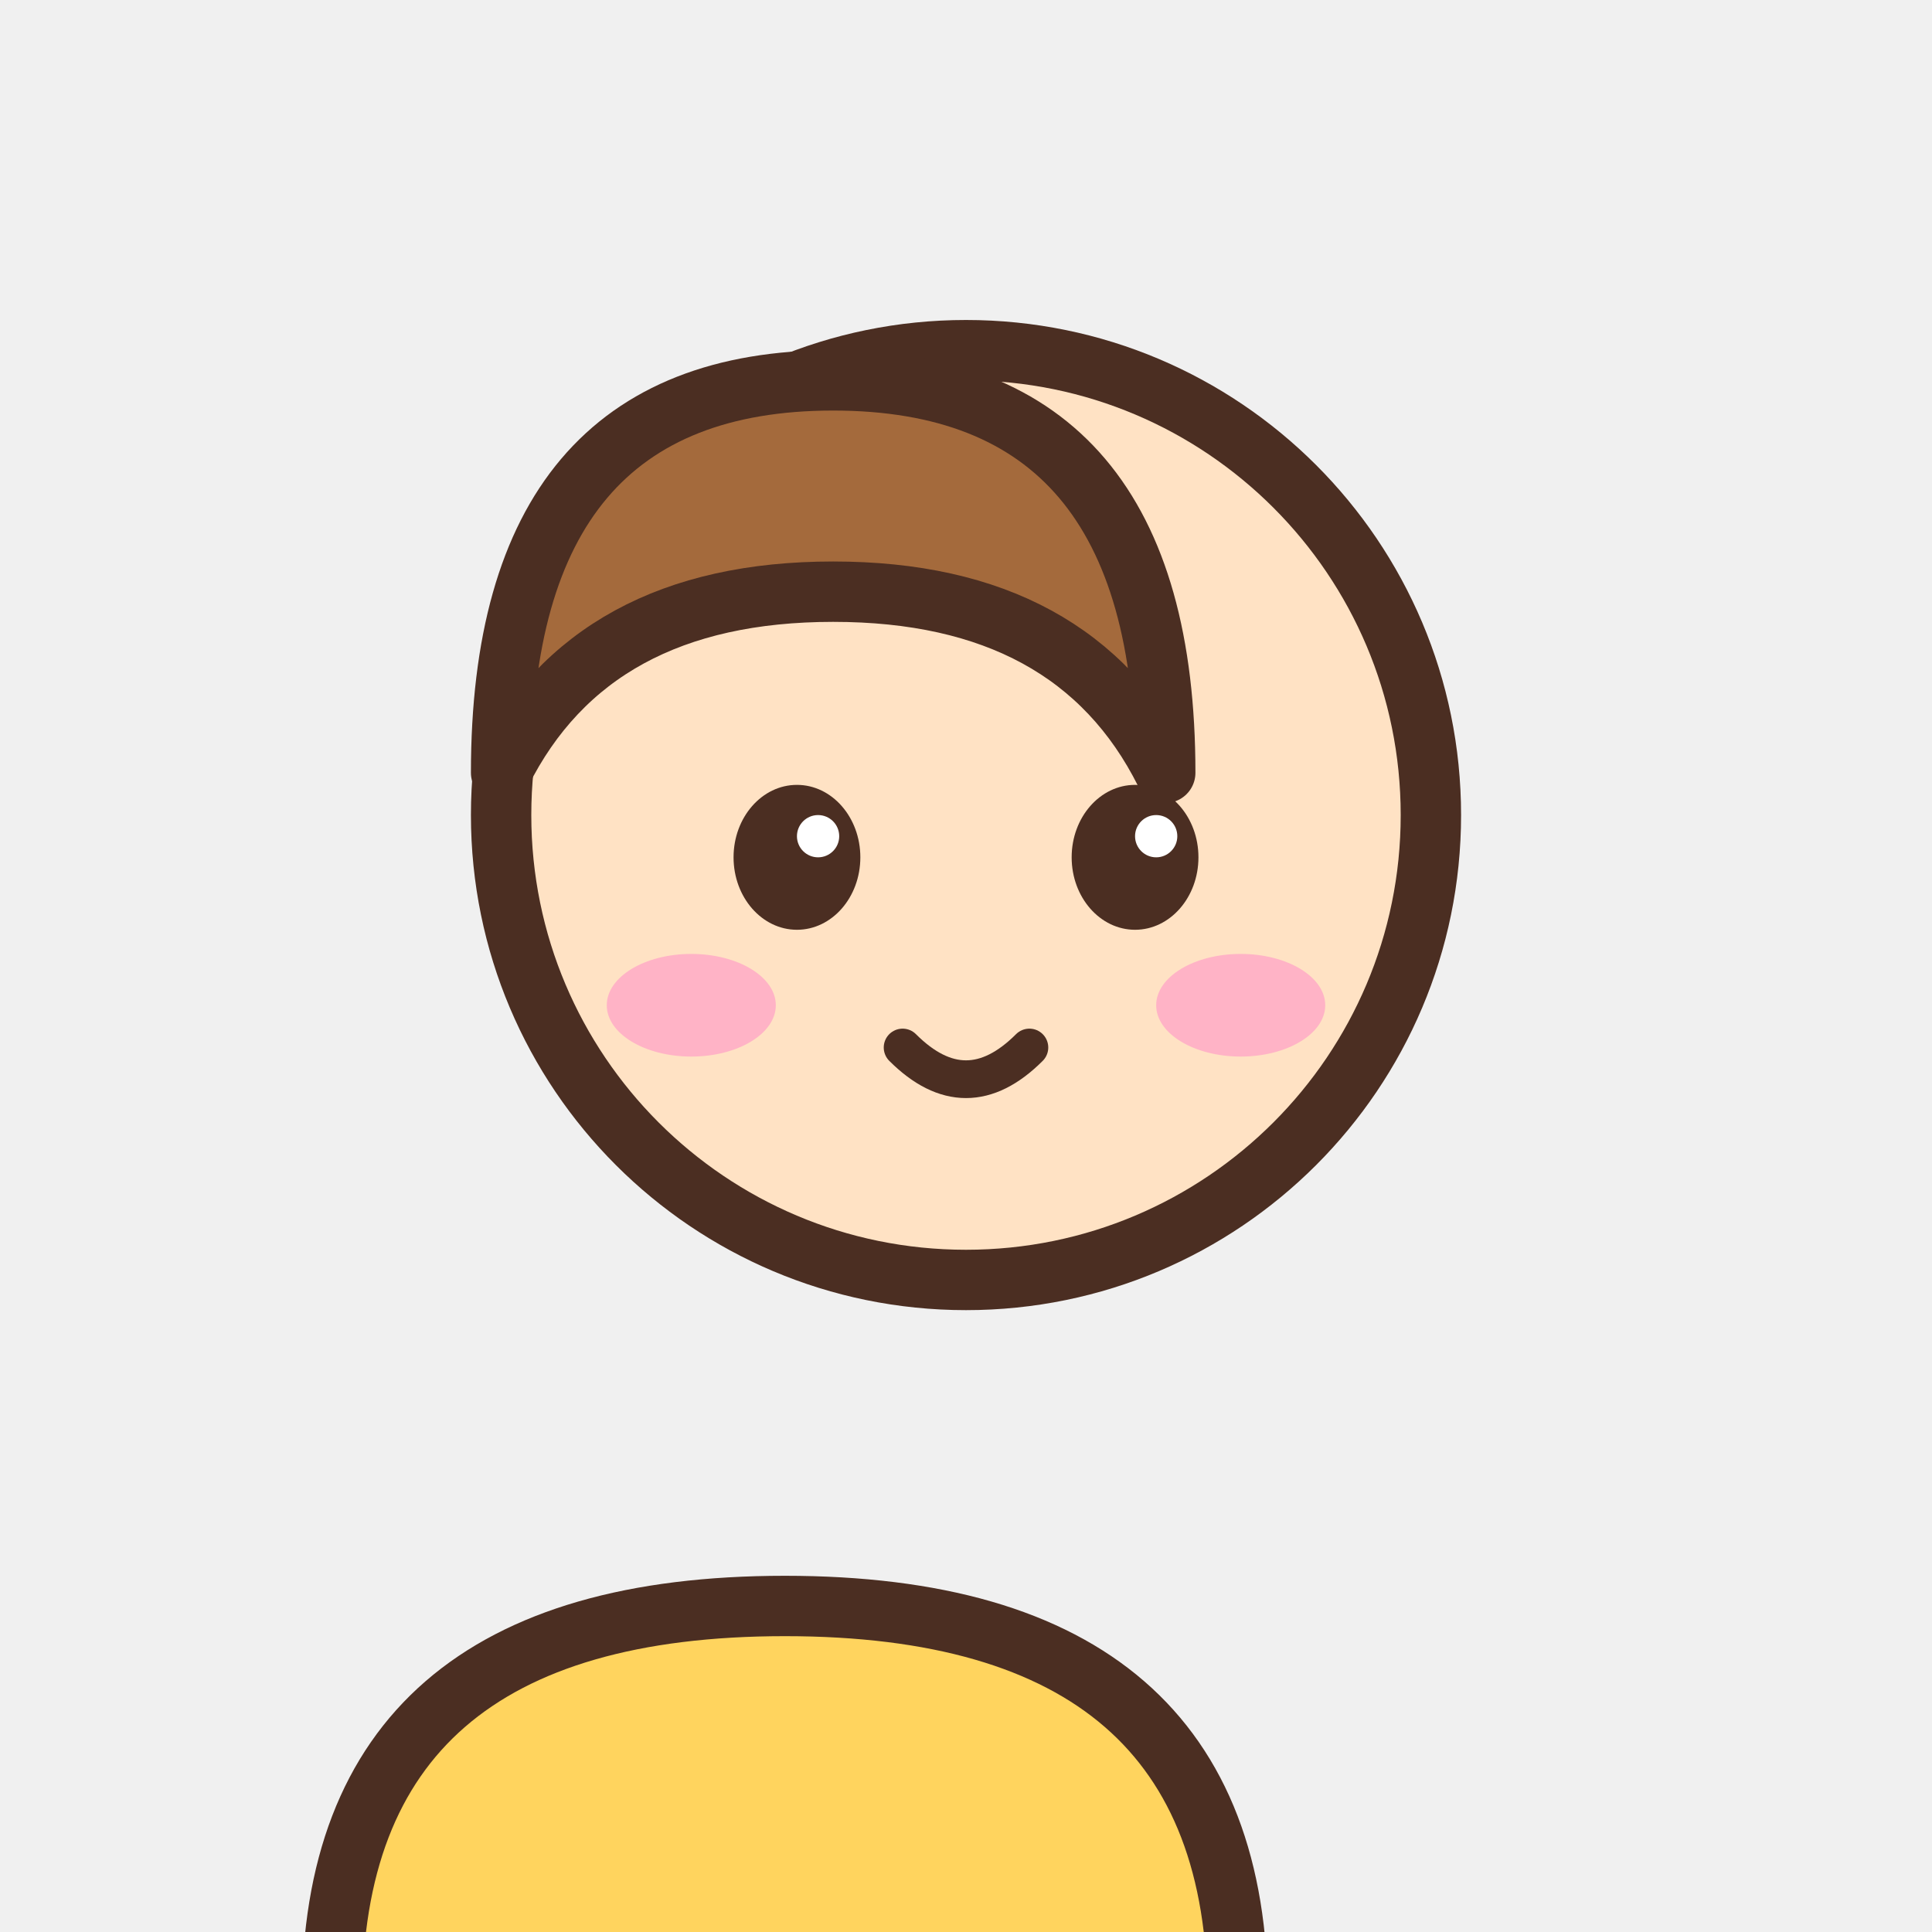
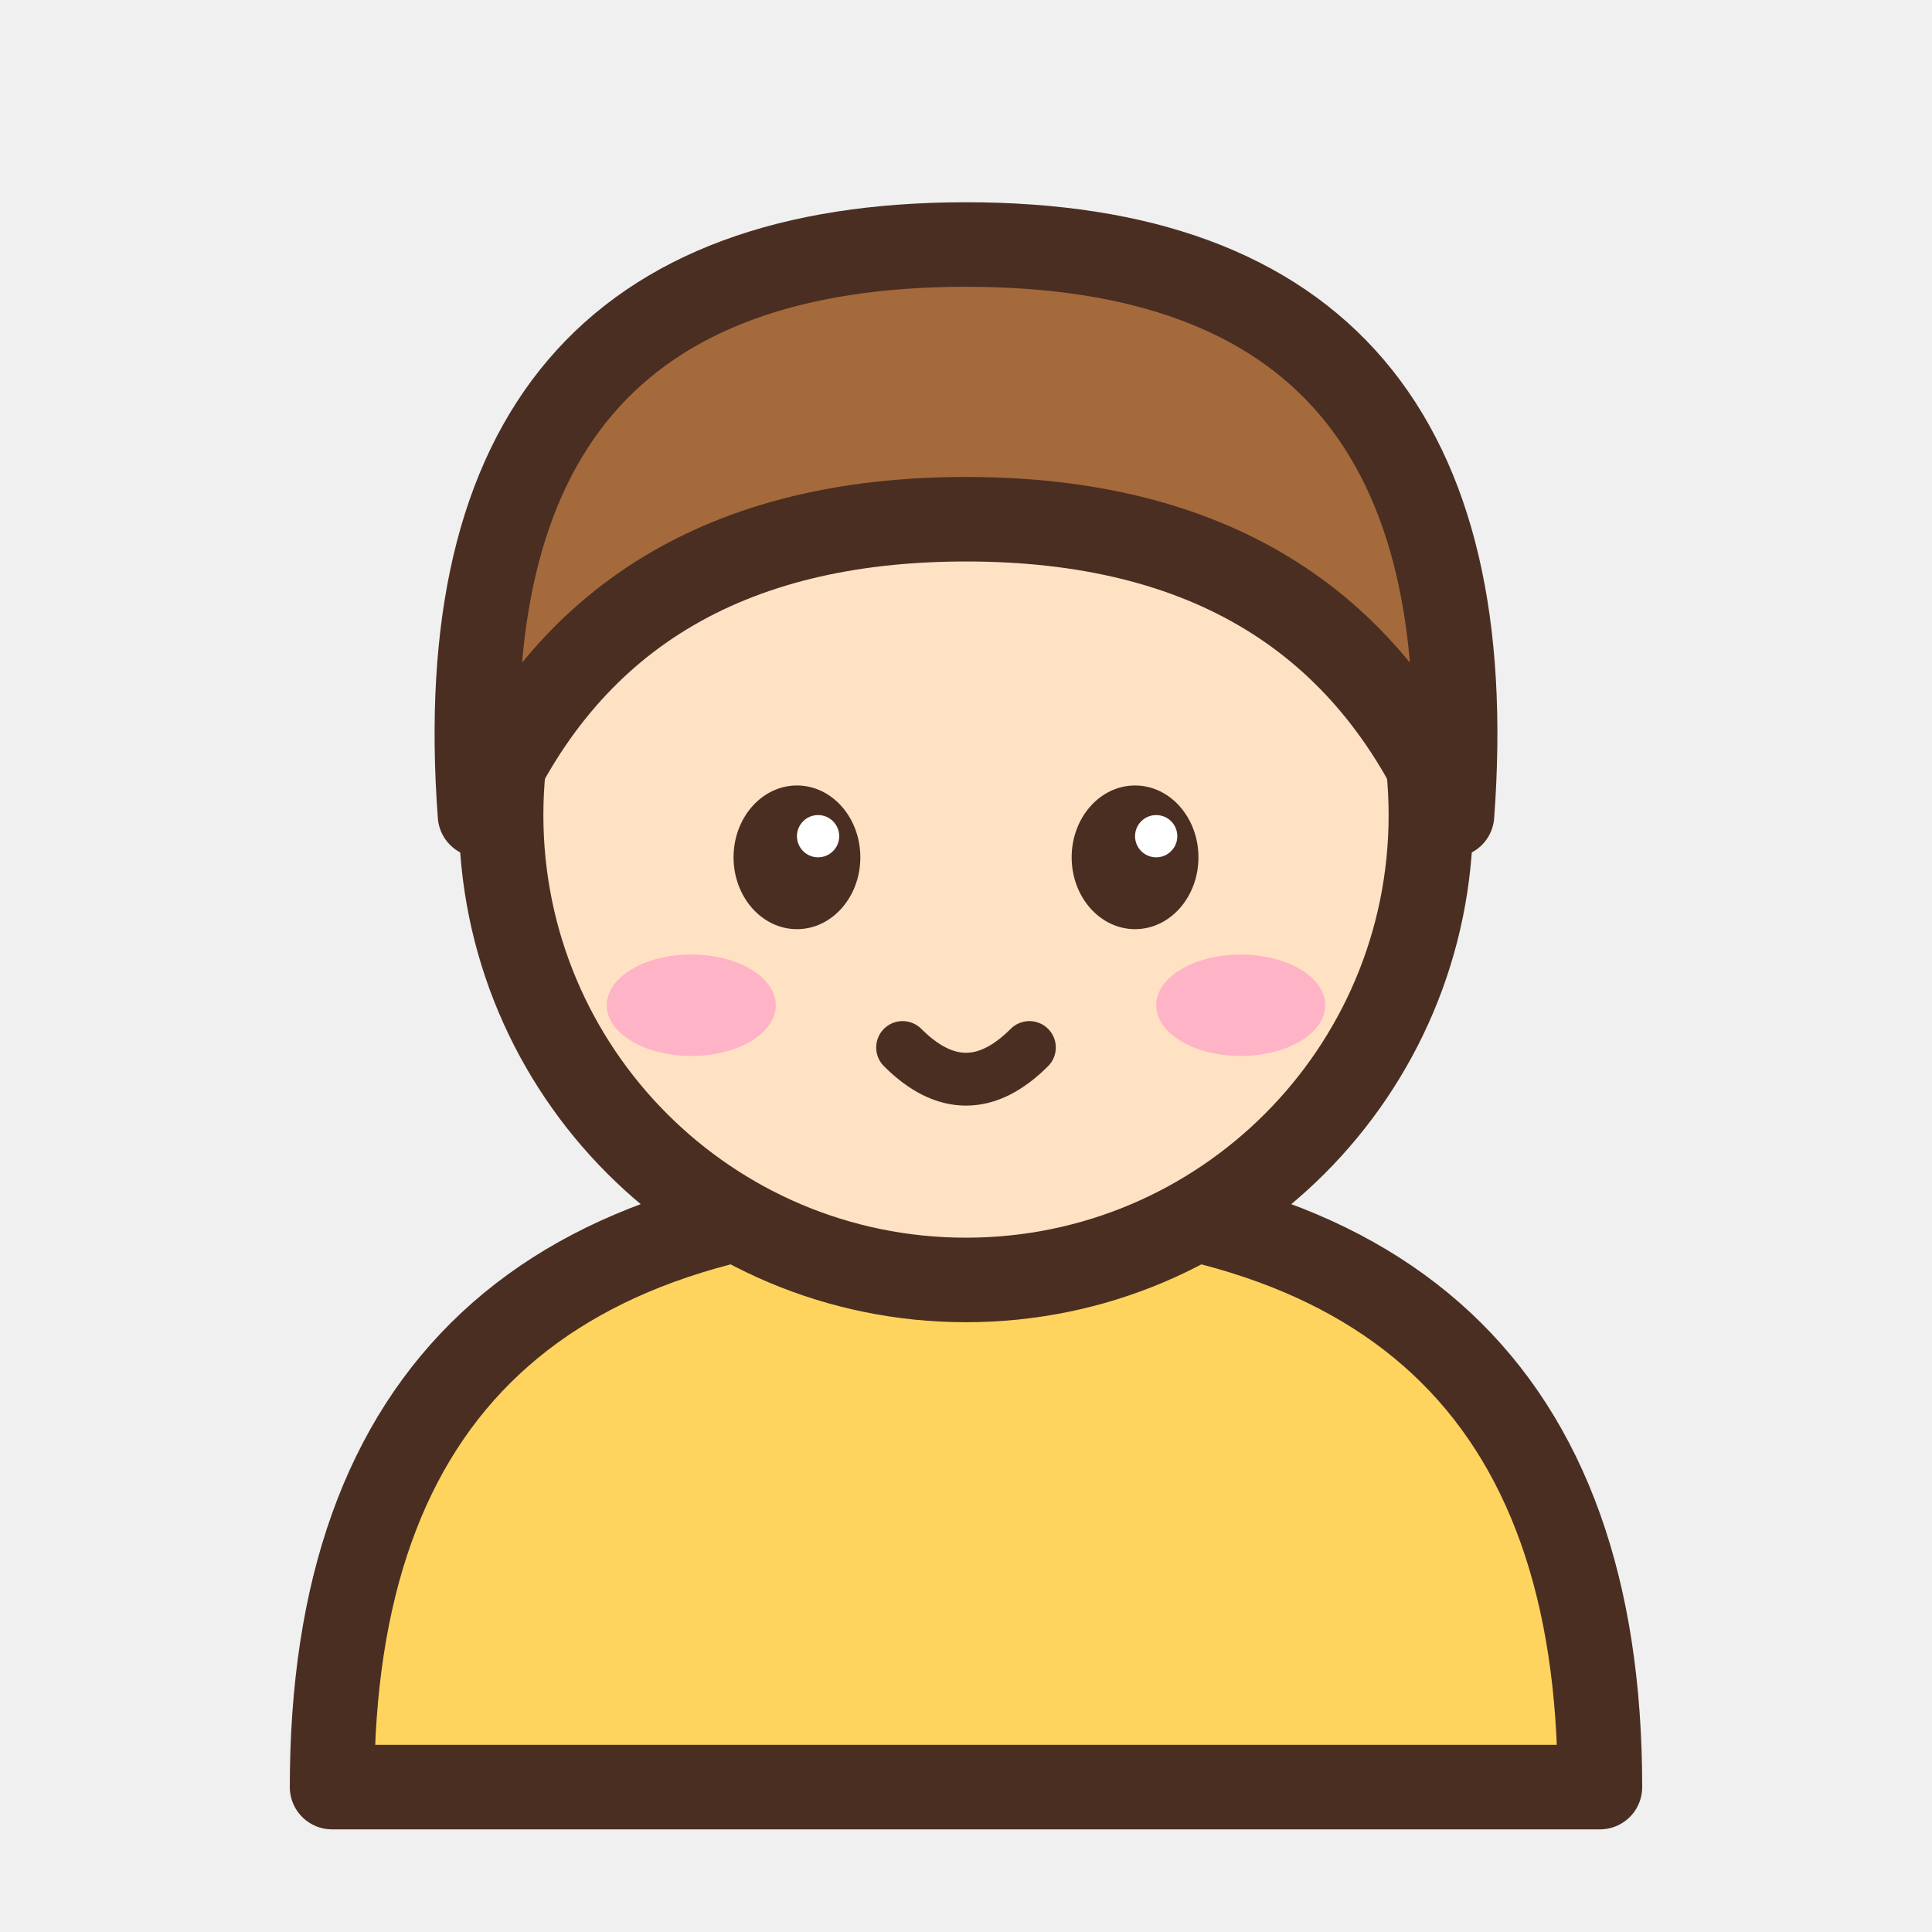
<svg xmlns="http://www.w3.org/2000/svg" viewBox="0 0 128 128">
  <g stroke="#4b2e22" stroke-width="4" stroke-linejoin="round" stroke-linecap="round">
-     <path d="M22.0 132.4q0-26 30-26t30 26Z" fill="#ffd45e" />
-     <circle cx="64" cy="54" r="30.8" fill="#ffe2c4" />
-     <path d="M33.2 51.2q0-26 22-26 22 0 22 26-6-12-22-12-16 0-22 12Z" fill="#a46a3c" />
-     <ellipse cx="52.8" cy="56.8" rx="4.2" ry="4.8" fill="#4b2e22" stroke="none" />
-     <circle cx="54.2" cy="55.4" r="1.4" fill="#fff" stroke="none" />
-     <ellipse cx="75.2" cy="56.8" rx="4.2" ry="4.8" fill="#4b2e22" stroke="none" />
-     <circle cx="76.6" cy="55.4" r="1.4" fill="#fff" stroke="none" />
-     <ellipse cx="45.8" cy="66.6" rx="5.6" ry="3.4" fill="#ffb3c6" stroke="none" />
-     <ellipse cx="82.2" cy="66.6" rx="5.6" ry="3.4" fill="#ffb3c6" stroke="none" />
-     <path d="M59.8 69.4q4.2 4.2 8.4 0" fill="none" stroke-width="2.5" />
+     <g transform="translate(64 54) scale(1.4)">
+       <path d="M-30 46q0-28 30-28t30 28Z" fill="#ffd45e" />
+       <circle cx="0" cy="0" r="22" fill="#ffe2c4" />
+       <path d="M-23 0q-2-27 23-27 25 0 23 27-6-14-23-14-17 0-23 14Z" fill="#a46a3c" />
+       <ellipse cx="-8" cy="2" rx="3.0" ry="3.4" fill="#4b2e22" stroke="none" />
+       <circle cx="-7.0" cy="1.0" r="1.0" fill="#fff" stroke="none" />
+       <ellipse cx="8" cy="2" rx="3.0" ry="3.4" fill="#4b2e22" stroke="none" />
+       <circle cx="9.0" cy="1.0" r="1.0" fill="#fff" stroke="none" />
+       <ellipse cx="-13" cy="9" rx="4.0" ry="2.4" fill="#ffb3c6" stroke="none" />
+       <ellipse cx="13" cy="9" rx="4.0" ry="2.4" fill="#ffb3c6" stroke="none" />
+       <path d="M-3.0 11q3.0 3.0 6 0" fill="none" stroke-width="2.5" />
+     </g>
  </g>
</svg>
